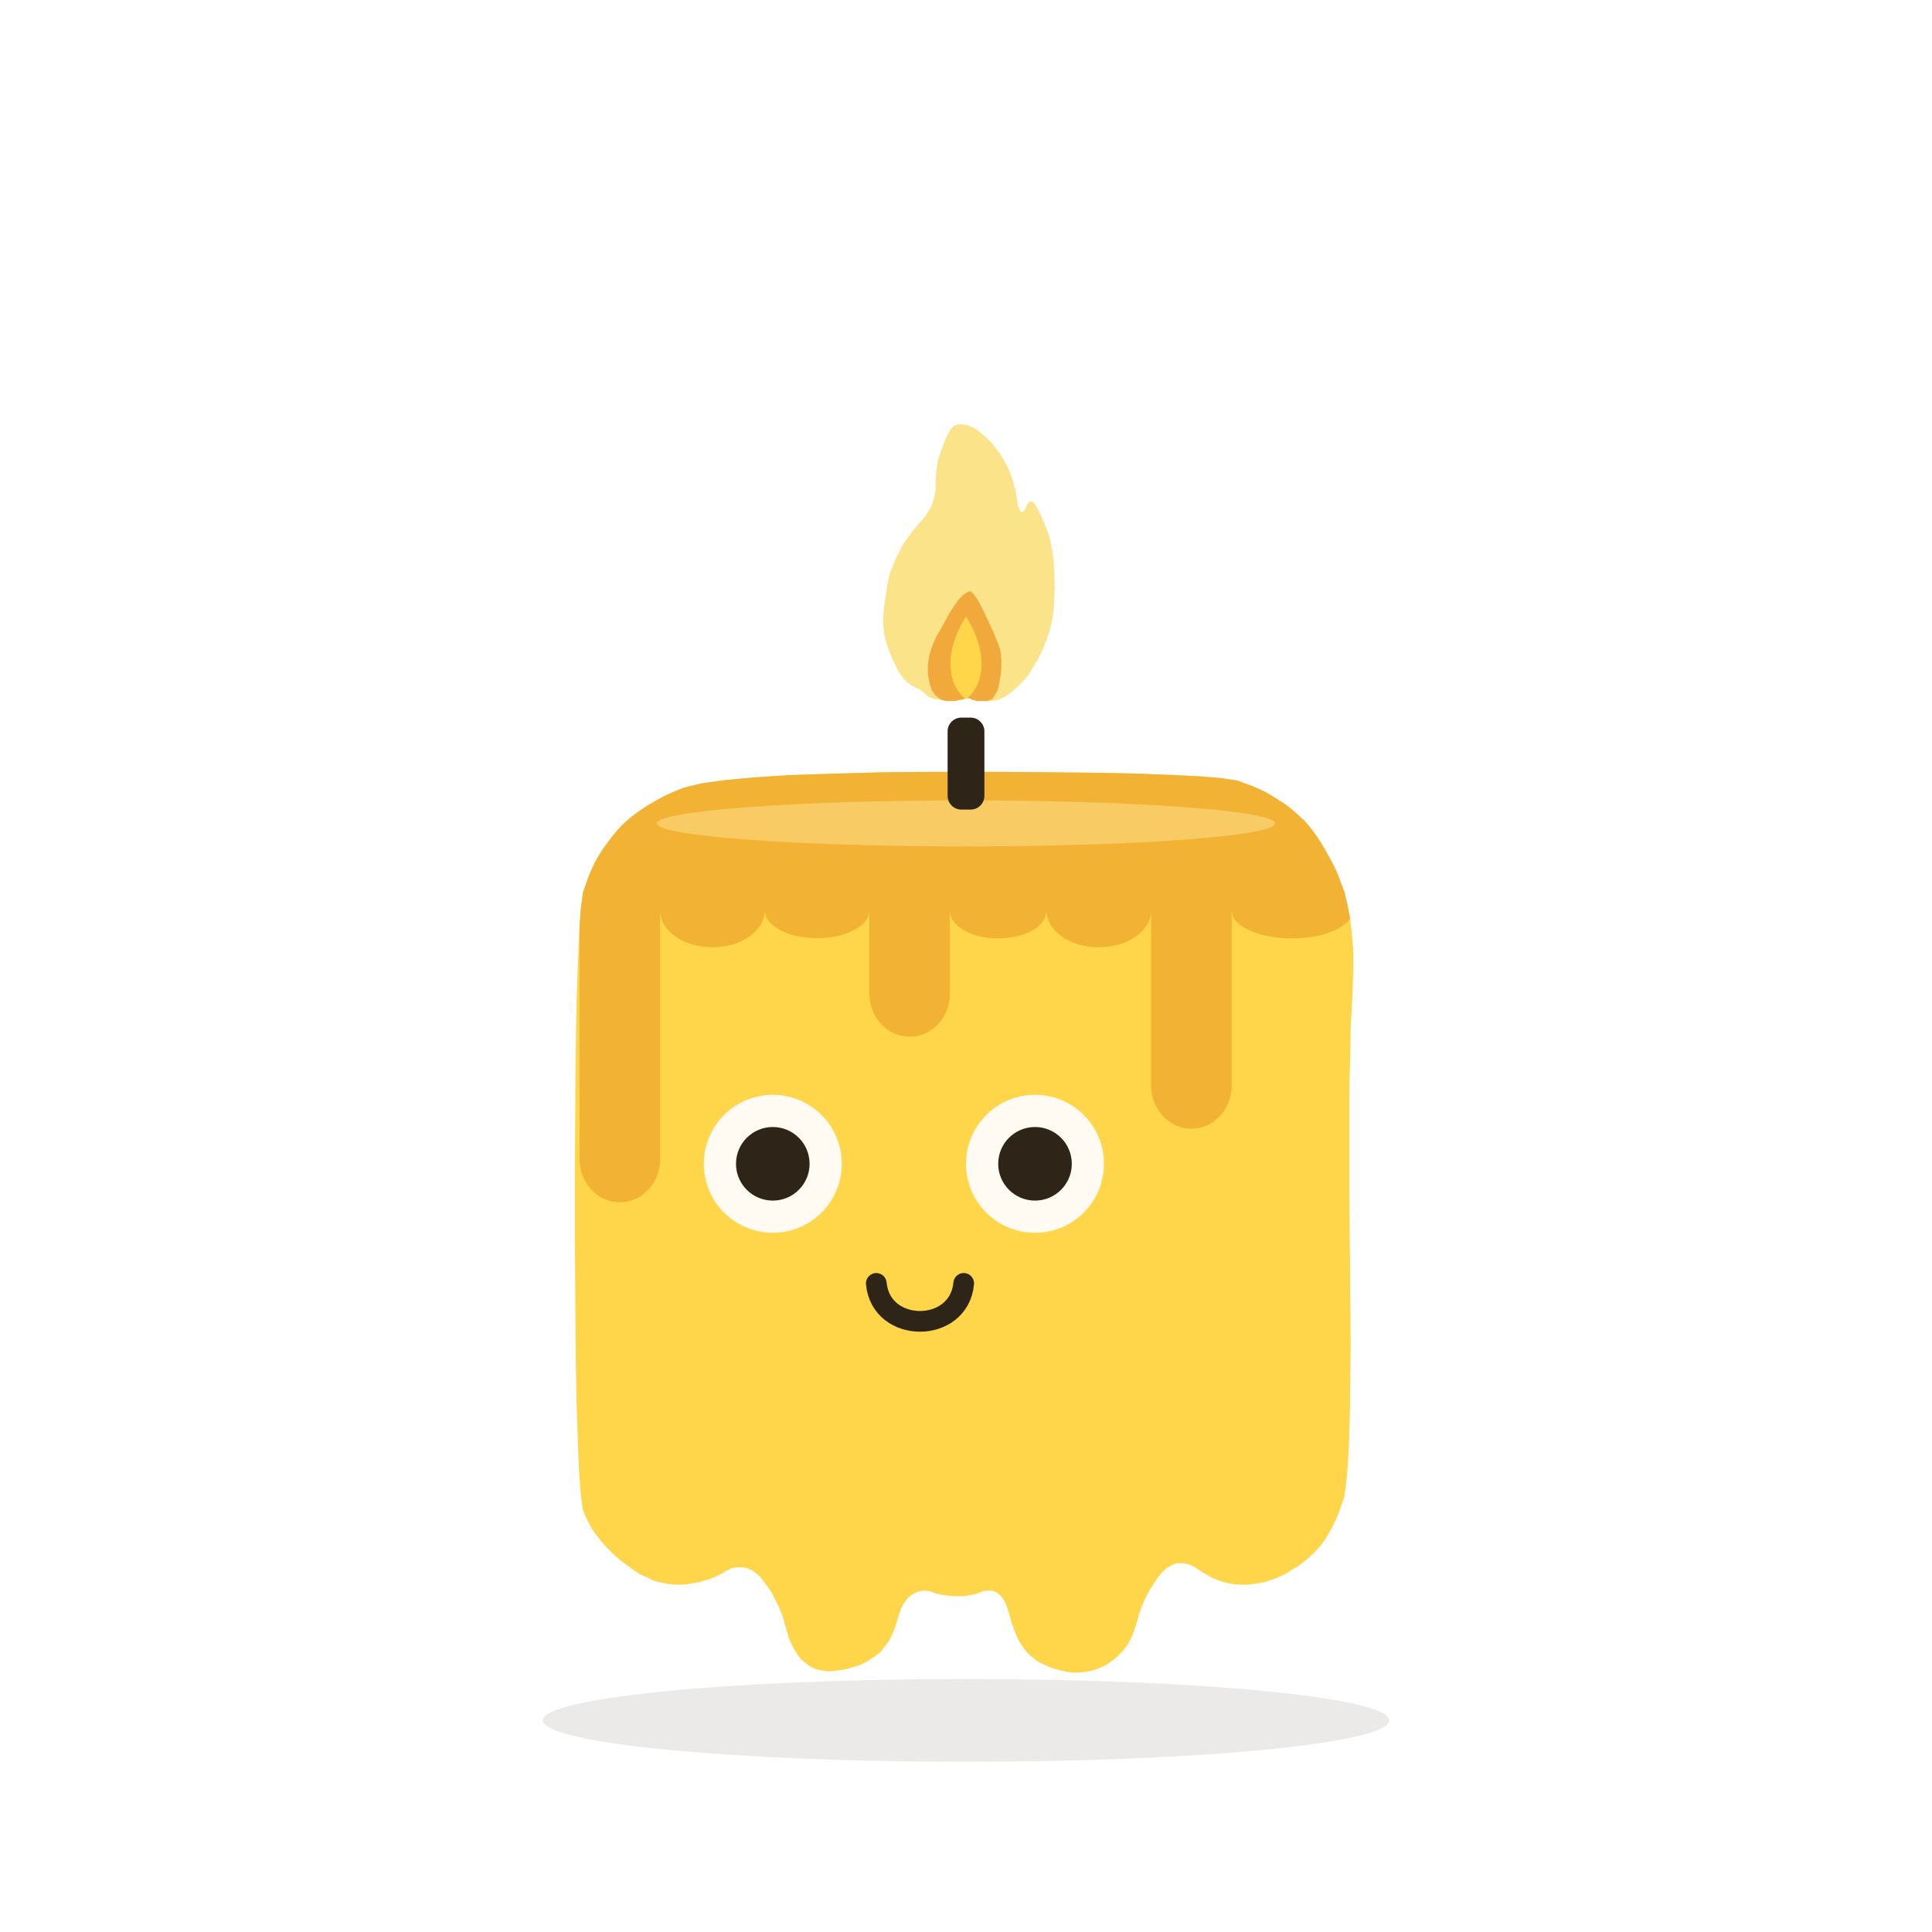
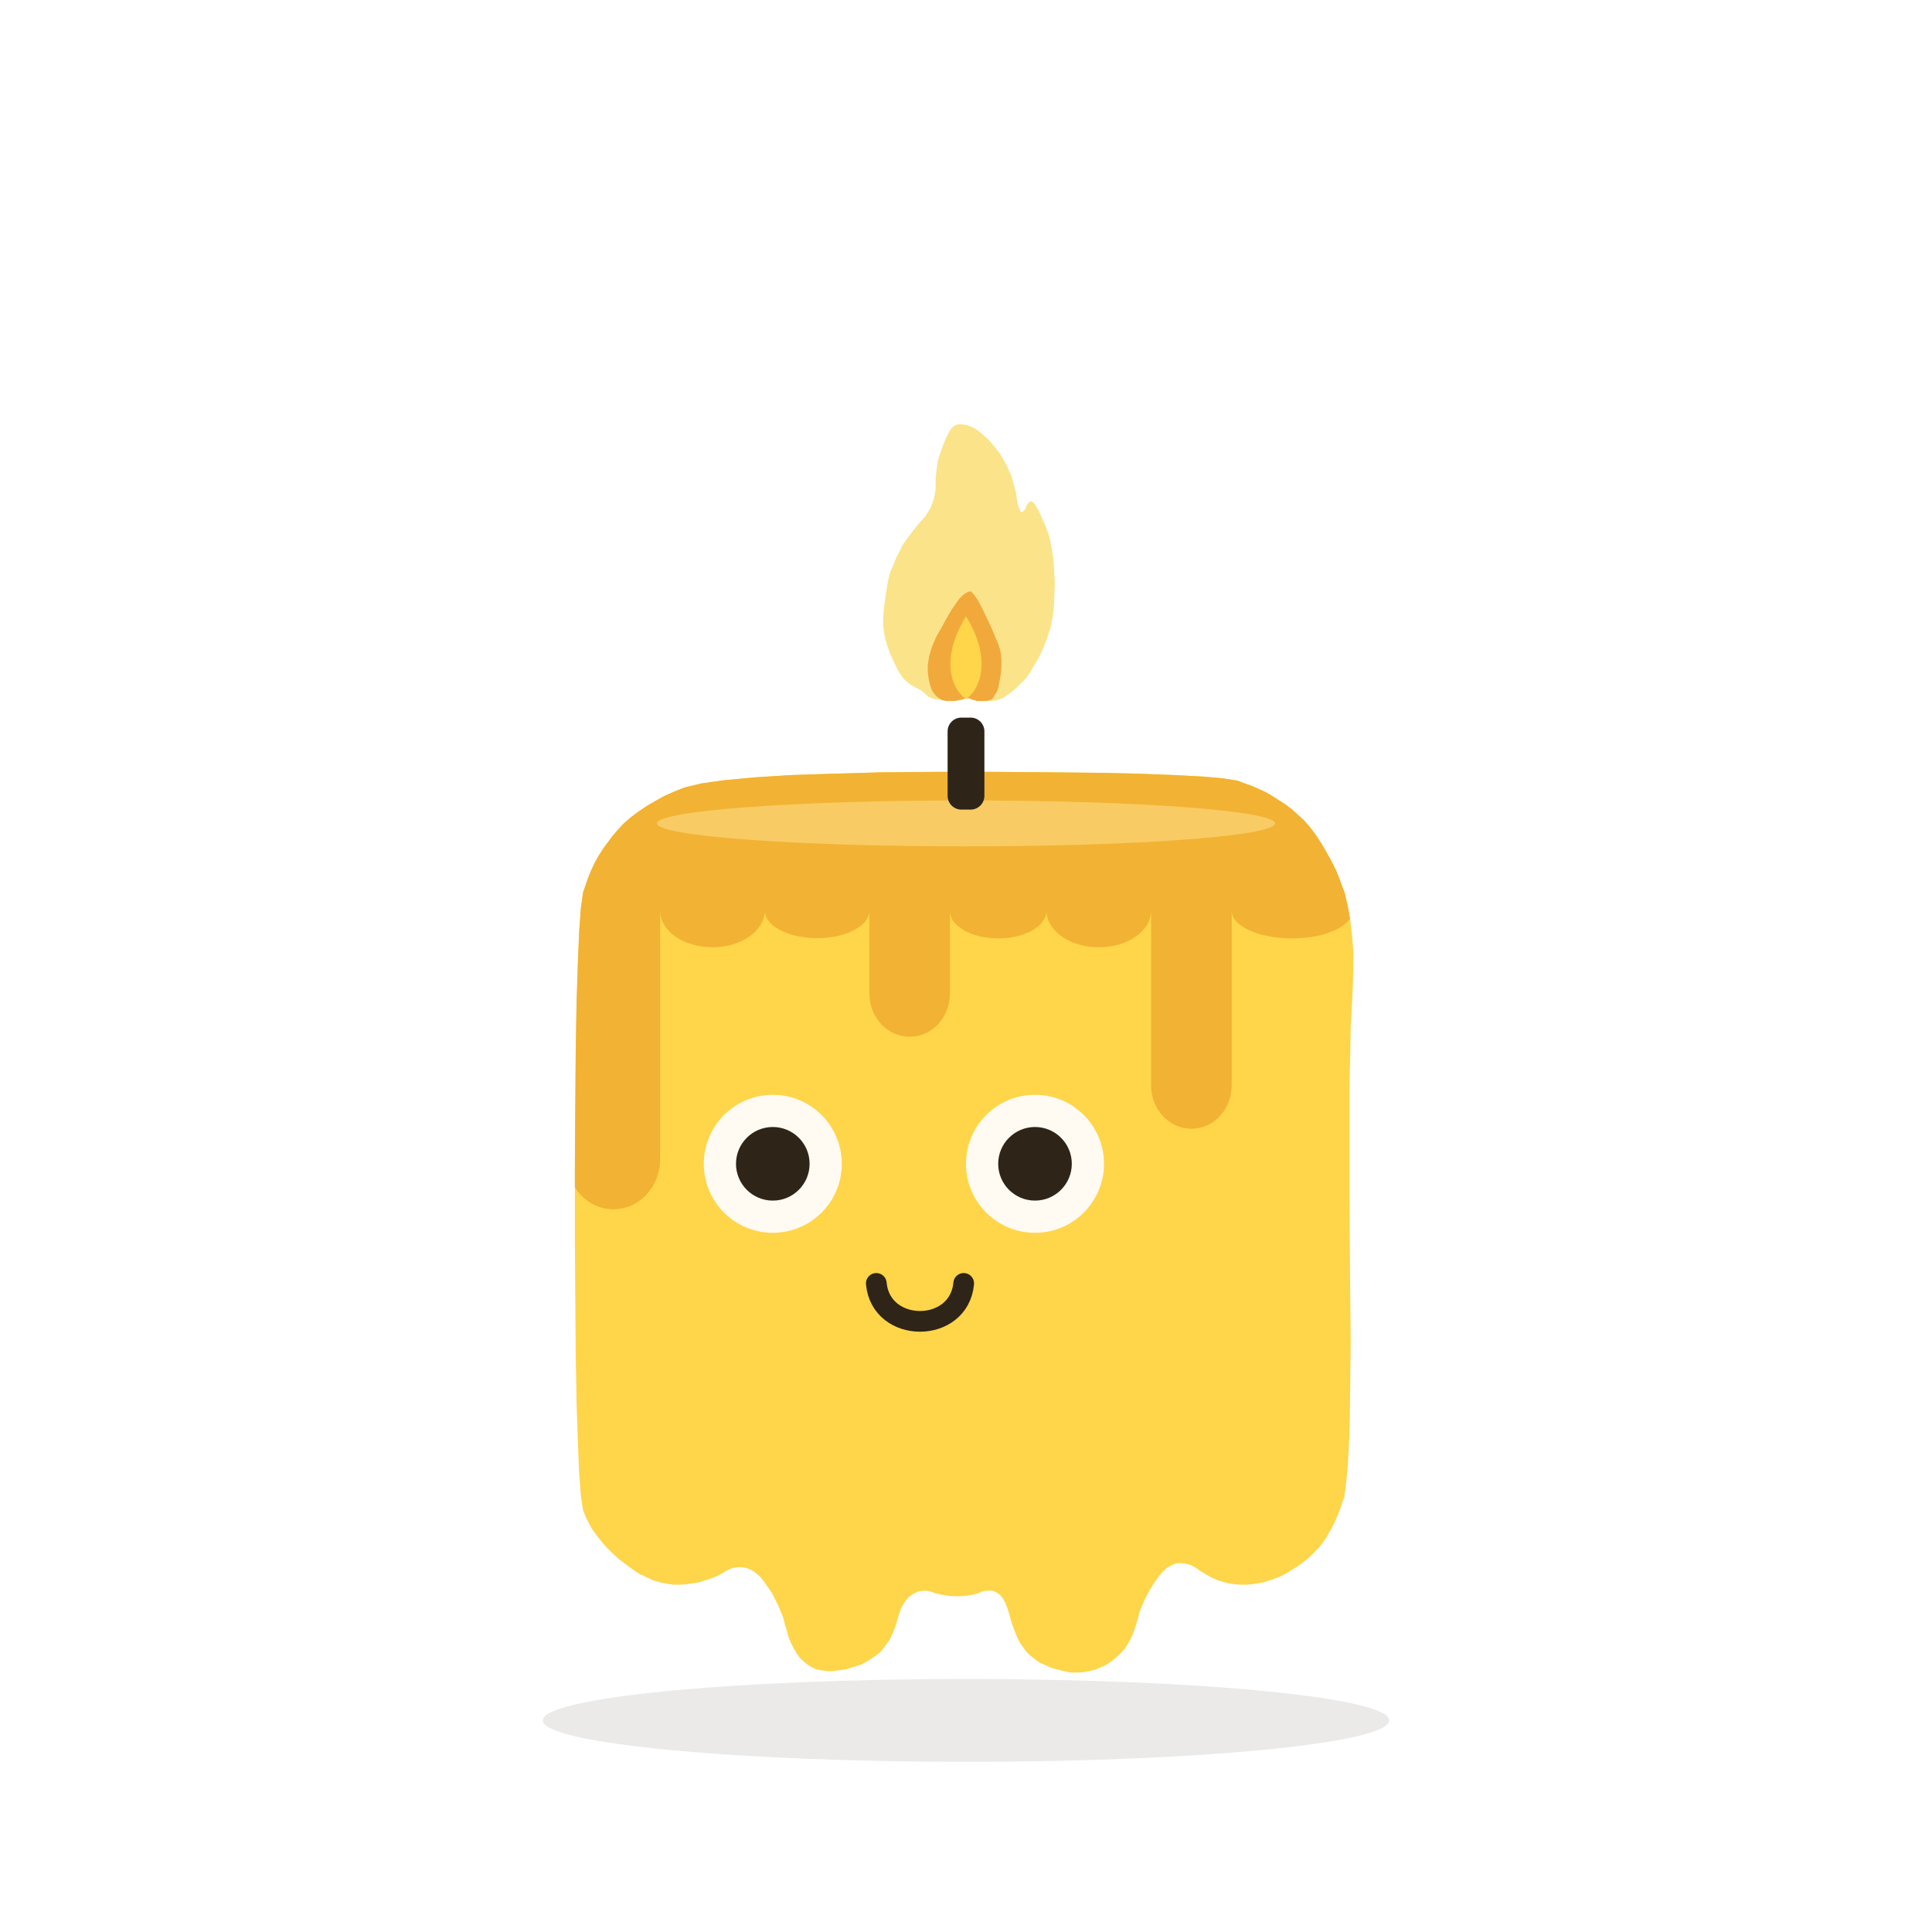
<svg xmlns="http://www.w3.org/2000/svg" viewBox="-60 -50 420 420">
  <ellipse id="그림자_422" cx="150" cy="324" rx="92" ry="9" fill="#2E2418" opacity="0.1" />
  <g id="휘서_423">
    <g id="포즈_424" transform="translate(0,0) rotate(0 150 316)">
      <g id="몸통_425" transform="translate(150,0) scale(0.9333333,1) translate(-150,0)">
        <path id="몸통-면_426" d="M142.9,117.8 L157.1,117.8 L169.8,117.9 L180.9,118.0 L190.5,118.2 L198.5,118.5 L204.9,118.8 L209.8,119.2 L213.2,119.7 L214.9,120.3 L216.7,120.9 L218.4,121.6 L220.0,122.3 L221.6,123.2 L223.1,124.1 L224.6,125.0 L226.1,126.1 L227.4,127.2 L228.8,128.4 L230.1,129.8 L231.4,131.4 L232.6,133.1 L233.8,135.0 L235.0,137.0 L236.2,139.2 L237.2,141.6 L238.2,144.1 L238.9,146.9 L239.5,150.0 L239.9,153.2 L240.2,156.7 L240.2,160.4 L240.1,164.3 L239.9,168.4 L239.6,173.4 L239.5,179.2 L239.3,185.9 L239.3,193.4 L239.3,201.8 L239.3,211.0 L239.4,221.1 L239.5,232.0 L239.6,241.7 L239.5,250.3 L239.4,257.7 L239.2,263.9 L238.9,268.9 L238.5,272.8 L238.1,275.5 L237.5,277.0 L237.0,278.4 L236.4,279.8 L235.8,281.0 L235.2,282.2 L234.5,283.3 L233.9,284.3 L233.2,285.2 L232.5,286.1 L231.7,286.9 L230.9,287.7 L230.0,288.5 L229.1,289.2 L228.0,290.0 L226.9,290.7 L225.7,291.4 L224.5,292.1 L223.2,292.7 L221.9,293.2 L220.6,293.6 L219.3,294.0 L218.0,294.2 L216.6,294.4 L215.3,294.5 L213.9,294.5 L212.6,294.4 L211.2,294.2 L209.9,293.9 L208.6,293.5 L207.3,293.0 L206.0,292.3 L204.7,291.6 L203.5,290.8 L202.3,290.2 L201.1,289.9 L199.9,289.8 L198.8,289.9 L197.8,290.3 L196.7,290.9 L195.7,291.8 L194.8,292.8 L193.9,294.0 L193.1,295.2 L192.3,296.5 L191.6,297.8 L191.0,299.1 L190.4,300.5 L190.0,302.0 L189.5,303.5 L189.0,304.9 L188.4,306.2 L187.7,307.4 L186.9,308.5 L185.9,309.5 L184.9,310.4 L183.8,311.2 L182.5,312.0 L181.3,312.5 L180.0,313.0 L178.7,313.3 L177.4,313.5 L176.1,313.6 L174.7,313.6 L173.3,313.4 L172.0,313.1 L170.7,312.8 L169.4,312.4 L168.3,311.9 L167.3,311.5 L166.3,310.9 L165.5,310.3 L164.7,309.7 L164.0,309.0 L163.4,308.2 L162.7,307.3 L162.1,306.3 L161.6,305.2 L161.1,304.0 L160.6,302.7 L160.2,301.3 L159.7,299.8 L159.2,298.5 L158.6,297.5 L157.9,296.7 L157.0,296.1 L156.1,295.8 L155.1,295.8 L153.9,295.9 L152.7,296.4 L151.4,296.7 L150.1,296.9 L148.7,297.0 L147.3,297.0 L145.9,296.9 L144.5,296.7 L143.0,296.4 L141.5,295.9 L140.1,295.8 L138.8,296.0 L137.7,296.5 L136.6,297.2 L135.7,298.3 L134.9,299.6 L134.3,301.2 L133.7,303.2 L133.0,304.9 L132.2,306.5 L131.1,307.9 L130.0,309.2 L128.6,310.2 L127.1,311.1 L125.5,311.9 L123.7,312.4 L122.0,312.9 L120.4,313.1 L118.9,313.3 L117.5,313.3 L116.3,313.1 L115.1,312.9 L114.0,312.4 L113.1,311.9 L112.2,311.2 L111.3,310.4 L110.6,309.5 L109.9,308.4 L109.3,307.3 L108.7,306.0 L108.3,304.6 L107.8,303.1 L107.4,301.6 L106.8,300.2 L106.2,298.9 L105.5,297.6 L104.8,296.3 L103.9,295.1 L103.0,293.9 L102.1,292.8 L101.1,292.0 L100.0,291.3 L99.0,290.9 L97.9,290.7 L96.7,290.7 L95.5,290.9 L94.3,291.4 L93.1,292.1 L91.8,292.7 L90.5,293.2 L89.1,293.6 L87.7,294.0 L86.3,294.2 L84.9,294.4 L83.4,294.5 L81.9,294.5 L80.4,294.3 L78.8,294.0 L77.2,293.6 L75.7,292.9 L74.0,292.2 L72.4,291.2 L70.8,290.1 L69.1,288.9 L67.6,287.6 L66.2,286.3 L65.0,285.0 L63.9,283.7 L62.9,282.4 L62.1,281.0 L61.4,279.7 L60.8,278.3 L60.3,275.2 L59.9,270.3 L59.6,263.6 L59.3,255.2 L59.1,245.0 L59.0,233.1 L58.9,219.4 L58.9,203.9 L59.0,190.2 L59.1,178.2 L59.3,167.9 L59.6,159.3 L59.9,152.5 L60.3,147.4 L60.8,144.0 L61.4,142.4 L62.0,140.8 L62.7,139.2 L63.5,137.6 L64.4,136.1 L65.4,134.6 L66.5,133.2 L67.7,131.7 L68.9,130.4 L70.3,129.0 L71.9,127.7 L73.6,126.5 L75.5,125.3 L77.5,124.2 L79.6,123.1 L82.0,122.1 L84.4,121.2 L88.4,120.3 L93.8,119.6 L100.7,119.0 L109.0,118.5 L118.8,118.2 L130.1,117.9 Z" fill="#FFD54A" />
      </g>
      <g id="촛농_427" transform="translate(150,0) scale(0.9333333,1) translate(-150,0)">
        <defs>
          <clipPath id="hwclip26">
            <path d="M142.9,117.8 L157.1,117.8 L169.8,117.9 L180.9,118.0 L190.5,118.2 L198.5,118.5 L204.9,118.8 L209.8,119.2 L213.2,119.7 L214.9,120.3 L216.7,120.9 L218.4,121.6 L220.0,122.3 L221.6,123.2 L223.1,124.1 L224.6,125.0 L226.1,126.1 L227.4,127.2 L228.8,128.4 L230.1,129.8 L231.4,131.4 L232.6,133.1 L233.8,135.0 L235.0,137.0 L236.2,139.2 L237.2,141.6 L238.2,144.1 L238.9,146.9 L239.5,150.0 L239.9,153.2 L240.2,156.7 L240.2,160.4 L240.1,164.3 L239.9,168.4 L239.6,173.4 L239.5,179.2 L239.3,185.9 L239.3,193.4 L239.3,201.8 L239.3,211.0 L239.4,221.1 L239.5,232.0 L239.6,241.7 L239.5,250.3 L239.4,257.7 L239.2,263.9 L238.9,268.9 L238.5,272.8 L238.1,275.5 L237.5,277.0 L237.0,278.4 L236.4,279.8 L235.8,281.0 L235.2,282.2 L234.5,283.3 L233.9,284.3 L233.2,285.2 L232.5,286.1 L231.7,286.9 L230.9,287.7 L230.0,288.5 L229.1,289.2 L228.0,290.0 L226.9,290.7 L225.7,291.4 L224.5,292.1 L223.2,292.7 L221.9,293.2 L220.6,293.6 L219.3,294.0 L218.0,294.2 L216.6,294.4 L215.3,294.5 L213.9,294.5 L212.6,294.4 L211.2,294.2 L209.9,293.9 L208.6,293.5 L207.3,293.0 L206.0,292.3 L204.7,291.6 L203.5,290.8 L202.3,290.2 L201.1,289.9 L199.9,289.8 L198.8,289.9 L197.8,290.3 L196.7,290.9 L195.7,291.8 L194.8,292.8 L193.9,294.0 L193.1,295.2 L192.3,296.5 L191.6,297.8 L191.0,299.1 L190.4,300.5 L190.0,302.0 L189.5,303.5 L189.0,304.9 L188.4,306.2 L187.7,307.4 L186.9,308.5 L185.9,309.5 L184.9,310.4 L183.8,311.2 L182.5,312.0 L181.3,312.5 L180.0,313.0 L178.7,313.3 L177.4,313.5 L176.1,313.6 L174.7,313.6 L173.3,313.4 L172.0,313.1 L170.7,312.8 L169.4,312.4 L168.3,311.9 L167.3,311.5 L166.3,310.9 L165.5,310.3 L164.7,309.7 L164.0,309.0 L163.4,308.2 L162.7,307.3 L162.1,306.3 L161.6,305.2 L161.1,304.0 L160.6,302.7 L160.2,301.3 L159.7,299.8 L159.2,298.5 L158.6,297.5 L157.9,296.7 L157.0,296.1 L156.1,295.8 L155.1,295.8 L153.9,295.9 L152.7,296.4 L151.4,296.7 L150.1,296.9 L148.7,297.0 L147.3,297.0 L145.9,296.9 L144.5,296.7 L143.0,296.4 L141.5,295.9 L140.1,295.8 L138.8,296.0 L137.7,296.5 L136.6,297.2 L135.7,298.3 L134.9,299.6 L134.3,301.2 L133.7,303.2 L133.0,304.9 L132.2,306.5 L131.1,307.9 L130.0,309.2 L128.6,310.2 L127.1,311.1 L125.5,311.9 L123.7,312.4 L122.0,312.9 L120.4,313.1 L118.9,313.3 L117.5,313.3 L116.3,313.1 L115.1,312.9 L114.0,312.4 L113.1,311.9 L112.2,311.2 L111.3,310.4 L110.6,309.5 L109.9,308.4 L109.3,307.3 L108.7,306.0 L108.3,304.6 L107.8,303.1 L107.4,301.6 L106.8,300.2 L106.2,298.9 L105.5,297.6 L104.8,296.3 L103.9,295.1 L103.0,293.9 L102.1,292.8 L101.1,292.0 L100.0,291.3 L99.0,290.9 L97.9,290.7 L96.7,290.7 L95.5,290.9 L94.3,291.4 L93.1,292.1 L91.8,292.7 L90.5,293.2 L89.1,293.6 L87.7,294.0 L86.3,294.2 L84.9,294.4 L83.4,294.5 L81.9,294.5 L80.4,294.3 L78.8,294.0 L77.2,293.6 L75.7,292.9 L74.0,292.2 L72.4,291.2 L70.8,290.1 L69.1,288.9 L67.6,287.6 L66.2,286.3 L65.0,285.0 L63.9,283.7 L62.9,282.4 L62.1,281.0 L61.4,279.7 L60.8,278.3 L60.3,275.2 L59.9,270.3 L59.6,263.6 L59.3,255.2 L59.1,245.0 L59.0,233.1 L58.9,219.4 L58.9,203.9 L59.0,190.2 L59.1,178.2 L59.3,167.9 L59.6,159.3 L59.9,152.5 L60.3,147.4 L60.8,144.0 L61.4,142.4 L62.0,140.8 L62.7,139.2 L63.5,137.6 L64.4,136.1 L65.4,134.6 L66.5,133.2 L67.7,131.7 L68.9,130.4 L70.3,129.0 L71.9,127.7 L73.6,126.5 L75.5,125.3 L77.5,124.2 L79.6,123.1 L82.0,122.1 L84.4,121.2 L88.4,120.3 L93.8,119.6 L100.7,119.0 L109.0,118.5 L118.8,118.2 L130.1,117.9 Z" />
          </clipPath>
        </defs>
        <g clip-path="url(#hwclip26)">
-           <path id="촛농-흐름_428" d="M60,116 H240 V148 a14.062,6 0 0 1 -28.125,0 v38 a9.375,9.375 0 0 1 -18.75,0 v-38 a12.188,8 0 0 1 -24.375,0 a11.25,6 0 0 1 -22.5,0 v18 a9.375,9.375 0 0 1 -18.75,0 v-18 a12.188,6 0 0 1 -24.375,0 a12.188,8 0 0 1 -24.375,0 v54 a9.375,9.375 0 0 1 -18.75,0 v-54 Z" fill="#F2B233" />
+           <path id="촛농-흐름_428" d="M60,116 H240 V148 a14.062,6 0 0 1 -28.125,0 v38 a9.375,9.375 0 0 1 -18.75,0 v-38 a12.188,8 0 0 1 -24.375,0 a11.25,6 0 0 1 -22.5,0 v18 a9.375,9.375 0 0 1 -18.75,0 v-18 a12.188,6 0 0 1 -24.375,0 a12.188,8 0 0 1 -24.375,0 v54 a10.875,10.875 0 0 1 -21.75,0 h-4 V116 Z" fill="#F2B233" />
        </g>
        <ellipse id="윗면_429" cx="150" cy="129" rx="72" ry="5" fill="#FFE9A0" opacity=".45" />
      </g>
      <rect id="심지_430" x="146" y="106" width="8" height="20" rx="3" fill="#2E2418" />
      <g id="불꽃_431">
        <g id="불꽃-모양_432">
          <path d="M149.5,42.3 L150.5,42.5 L151.5,42.9 L152.6,43.6 L153.8,44.6 L155.1,45.8 L156.2,47.1 L157.3,48.5 L158.2,50.0 L159.1,51.7 L159.8,53.3 L160.3,55.0 L160.8,56.8 L161.1,58.6 L161.3,59.9 L161.7,60.8 L161.9,61.3 L162.2,61.3 L162.5,61.1 L162.8,60.8 L163.0,60.4 L163.2,59.8 L163.5,59.4 L163.8,59.1 L164.1,59.0 L164.5,59.1 L165.0,59.7 L165.7,60.8 L166.4,62.3 L167.3,64.4 L168.1,66.6 L168.6,69.0 L169.0,71.6 L169.2,74.4 L169.3,77.1 L169.2,79.6 L169.1,82.1 L168.8,84.4 L168.3,86.7 L167.6,88.8 L166.8,90.9 L165.8,93.0 L164.8,94.7 L163.9,96.2 L163.0,97.5 L162.0,98.5 L161.1,99.4 L160.2,100.2 L159.3,100.9 L158.4,101.5 L157.4,102.0 L156.3,102.3 L155.1,102.4 L153.8,102.4 L152.7,102.4 L151.9,102.2 L151.3,102.1 L151.0,101.9 L150.7,101.8 L150.2,101.8 L149.7,101.9 L149.1,102.1 L148.3,102.2 L147.2,102.3 L145.9,102.2 L144.4,102.1 L143.2,102.0 L142.3,101.7 L141.7,101.4 L141.3,101.0 L140.9,100.6 L140.4,100.2 L139.7,99.8 L138.9,99.4 L138.2,99.0 L137.5,98.5 L136.9,98.0 L136.4,97.5 L135.9,96.8 L135.3,95.9 L134.7,94.7 L134.0,93.2 L133.4,91.8 L132.9,90.4 L132.5,89.0 L132.2,87.6 L132.0,86.0 L132.0,84.1 L132.2,82.0 L132.5,79.7 L132.8,77.7 L133.1,76.0 L133.5,74.5 L133.9,73.5 L134.4,72.3 L134.9,71.1 L135.6,69.8 L136.2,68.5 L137.2,67.1 L138.3,65.6 L139.6,64.0 L141.1,62.3 L142.3,60.4 L143.0,58.5 L143.4,56.4 L143.4,54.2 L143.6,52.1 L143.9,50.1 L144.5,48.2 L145.2,46.3 L145.8,44.9 L146.4,43.8 L146.9,43.0 L147.4,42.6 L148.0,42.3 L148.8,42.2 Z" fill="#FBE38A" />
          <path d="M150.6,78.6 L151.1,78.6 L151.7,79.2 L152.6,80.5 L153.6,82.4 L154.8,84.9 L155.8,87.1 L156.5,88.8 L157.1,90.2 L157.4,91.2 L157.6,92.3 L157.7,93.5 L157.7,94.8 L157.6,96.3 L157.4,97.5 L157.2,98.6 L157.0,99.6 L156.7,100.4 L156.3,101.0 L156.0,101.5 L155.8,101.9 L155.4,102.1 L155.0,102.2 L154.5,102.4 L153.8,102.4 L153.0,102.4 L152.3,102.4 L151.8,102.2 L151.3,102.1 L151.0,101.9 L150.7,101.8 L150.2,101.8 L149.7,101.9 L149.1,102.1 L148.4,102.2 L147.6,102.4 L146.7,102.4 L145.7,102.4 L144.8,102.2 L144.0,101.7 L143.3,101.1 L142.6,100.1 L142.2,99.0 L141.9,97.7 L141.7,96.2 L141.7,94.5 L142.0,92.6 L142.6,90.6 L143.5,88.5 L144.8,86.2 L145.9,84.2 L146.9,82.5 L147.8,81.2 L148.6,80.1 L149.3,79.4 L150.0,78.9 Z" fill="#F2A93B" />
          <path d="M150,102 C146,99 145,92 150,84 C155,92 154,99 150,102 Z" fill="#FFD54A" />
        </g>
      </g>
      <g id="눈_433">
        <g id="눈-왼_434">
          <circle cx="108" cy="203" r="15" fill="#FFFBF3" />
          <g id="동공_435">
            <circle cx="108" cy="203" r="8" fill="#2E2418" />
          </g>
        </g>
        <g id="눈-오른_436">
          <circle cx="165" cy="203" r="15" fill="#FFFBF3" />
          <g id="동공_437">
            <circle cx="165" cy="203" r="8" fill="#2E2418" />
          </g>
        </g>
      </g>
      <path id="입_438" d="M130.5,229 c1,11 18,11 19,0" stroke="#2E2418" stroke-width="4.5" fill="none" stroke-linecap="round" />
    </g>
  </g>
</svg>
